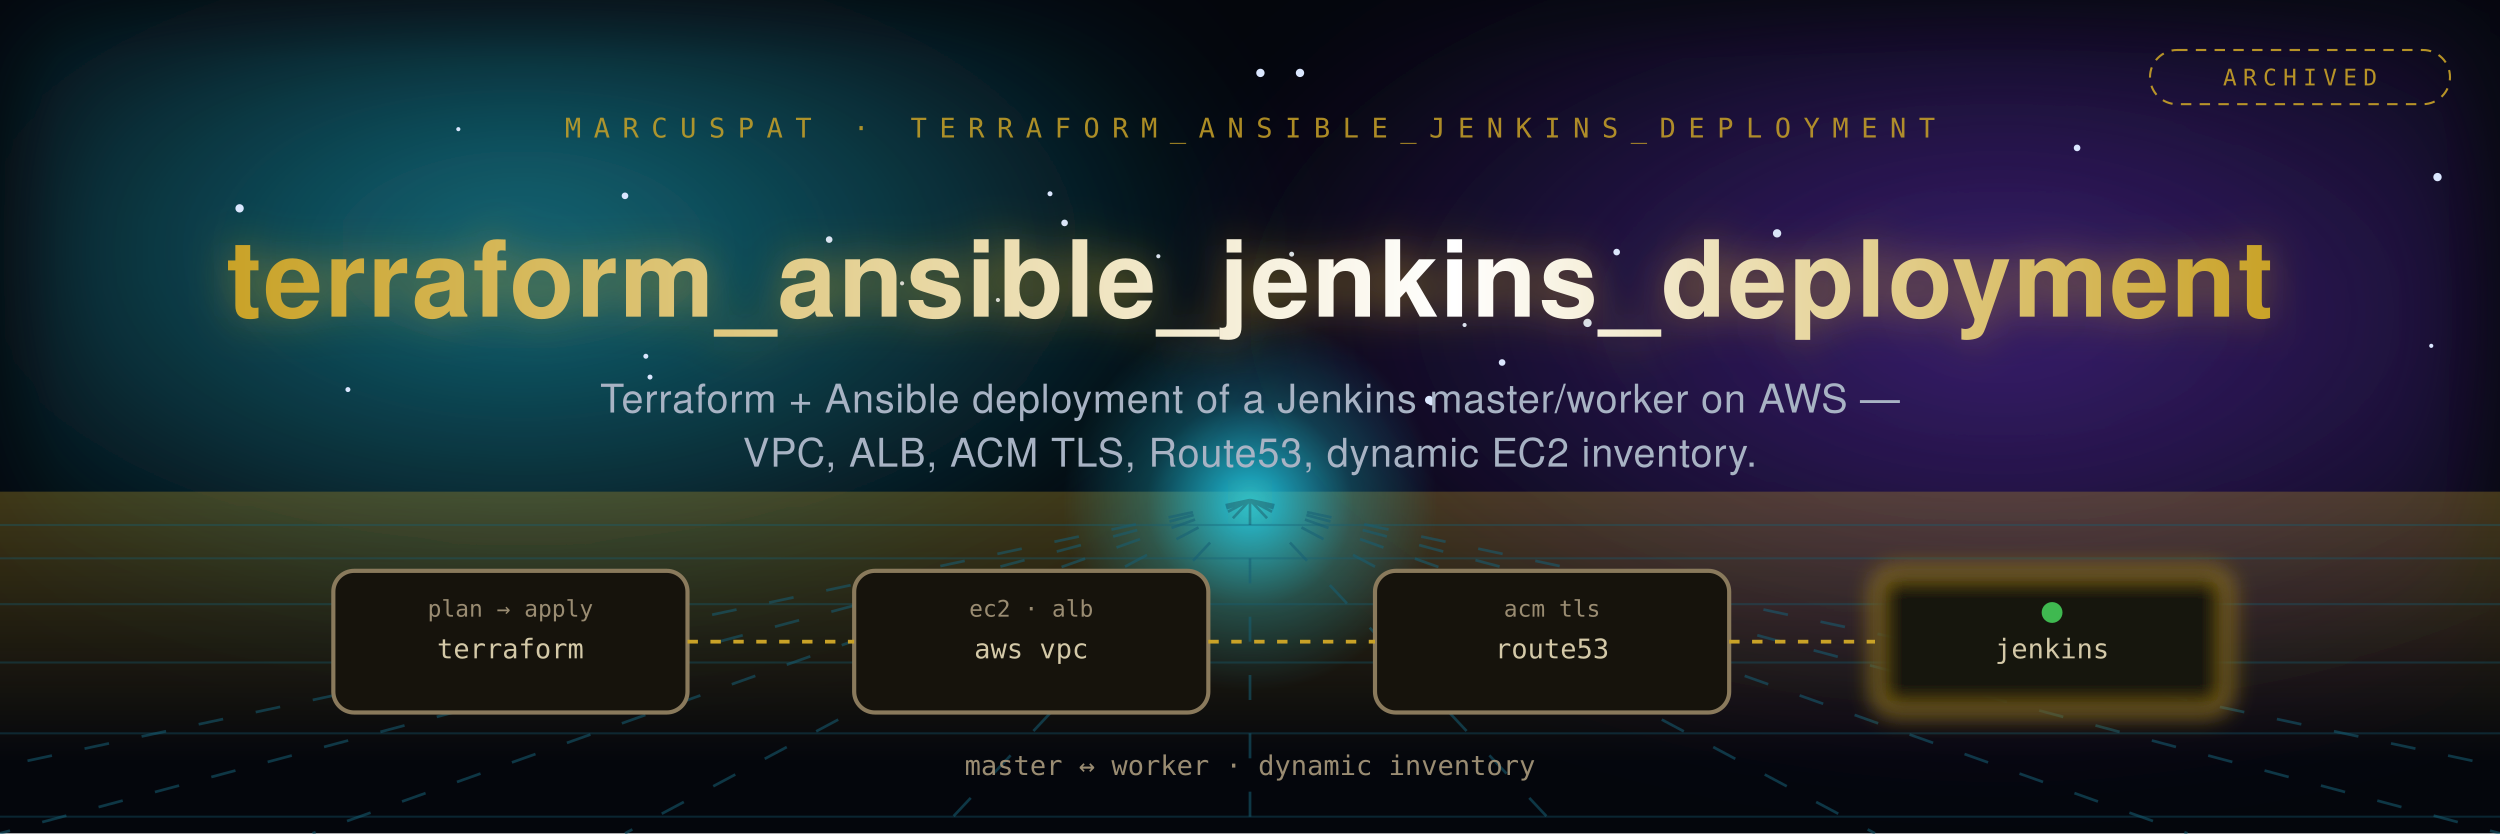
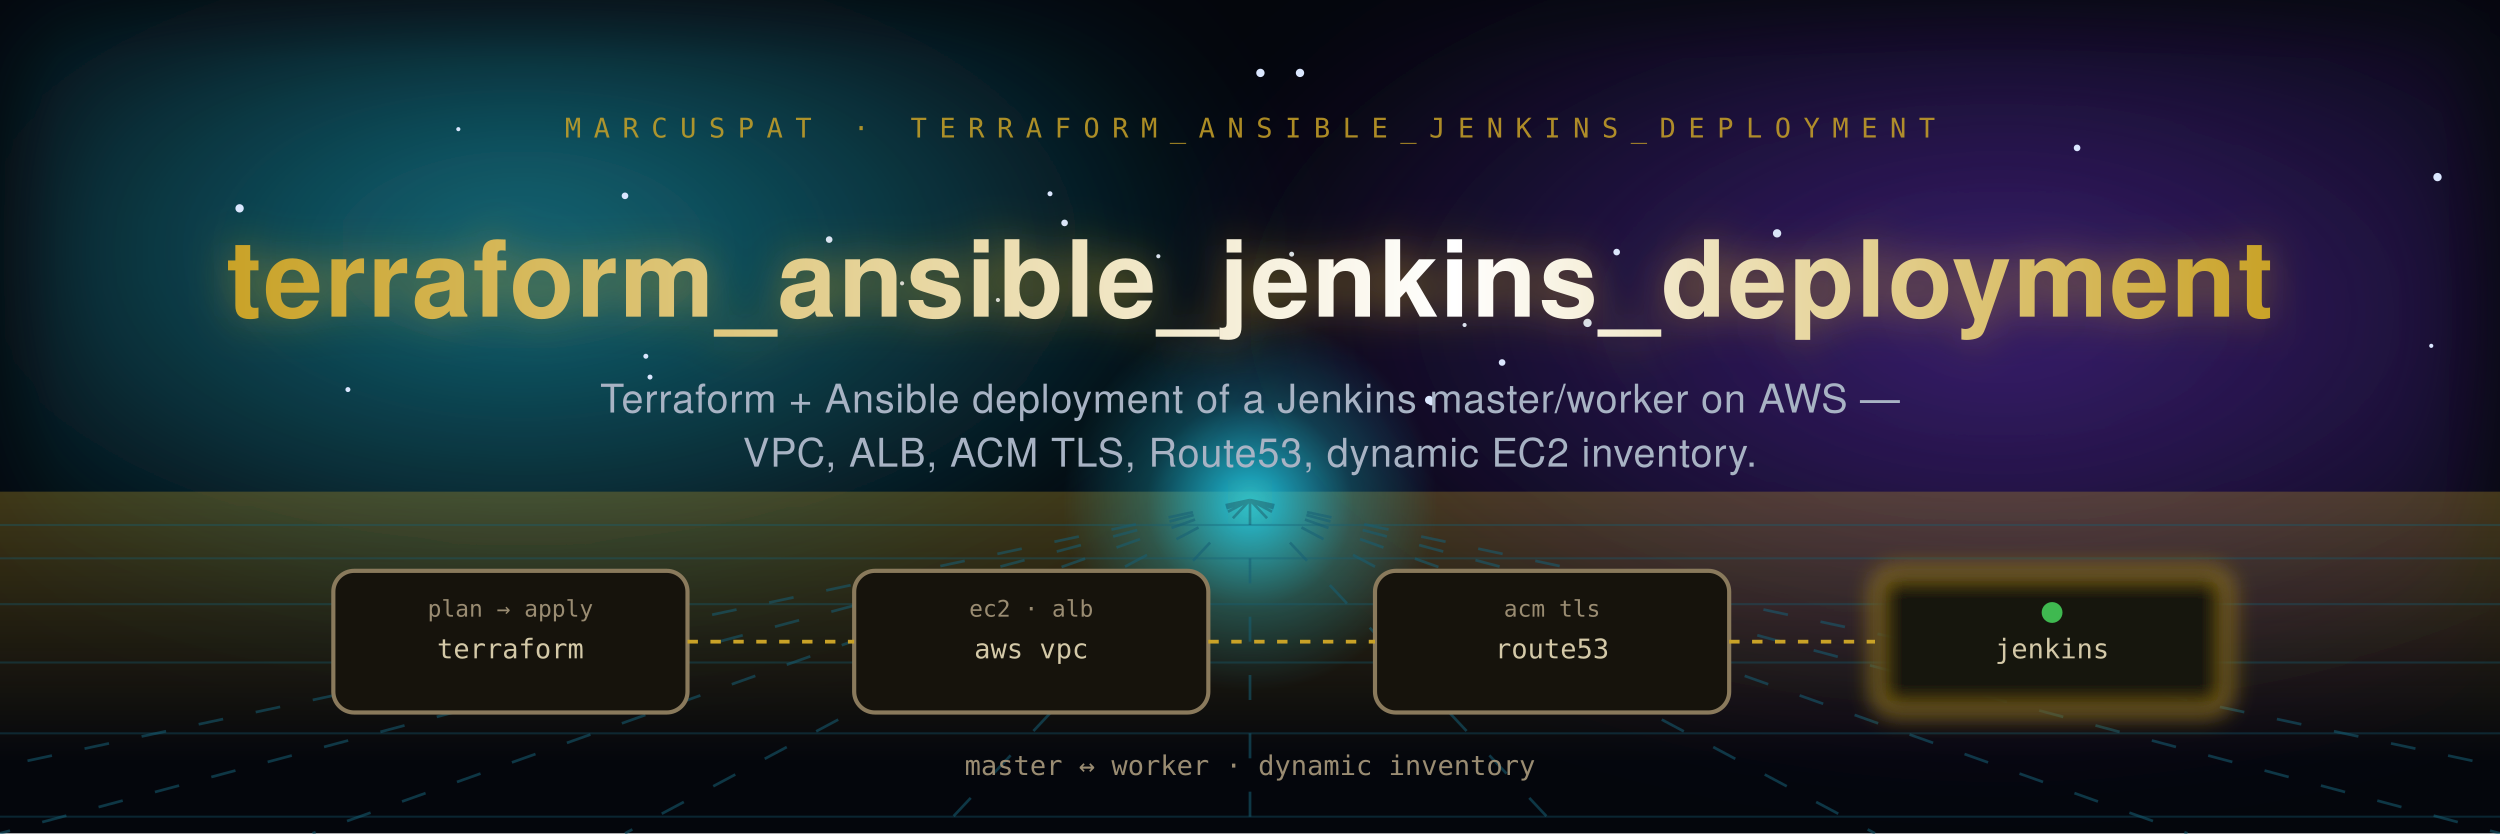
- <svg xmlns="http://www.w3.org/2000/svg" width="1200" height="400" viewBox="0 0 1200 400" role="img" aria-label="terraform_ansible_jenkins_deployment — terraform_ansible_jenkins_deployment">
+ <svg xmlns="http://www.w3.org/2000/svg" width="1200" height="400" viewBox="0 0 1200 400" role="img" aria-label="terraform_ansible_jenkins_deployment: Terraform + Ansible deployment of a Jenkins master/worker on AWS —">
  <defs>
    <radialGradient id="aur1">
      <stop offset="0" stop-color="#22d3ee" stop-opacity="0.50" />
      <stop offset="1" stop-color="#22d3ee" stop-opacity="0" />
    </radialGradient>
    <radialGradient id="aur2">
      <stop offset="0" stop-color="#7c3aed" stop-opacity="0.45" />
      <stop offset="1" stop-color="#7c3aed" stop-opacity="0" />
    </radialGradient>
    <radialGradient id="orb">
      <stop offset="0" stop-color="#22d3ee" stop-opacity="0.9" />
      <stop offset="0.55" stop-color="#22d3ee" stop-opacity="0.25" />
      <stop offset="1" stop-color="#22d3ee" stop-opacity="0" />
    </radialGradient>
    <linearGradient id="tgrad" x1="0" x2="1">
      <stop offset="0" stop-color="#c9a227" />
      <stop offset="0.6" stop-color="#ffffff" />
      <stop offset="1" stop-color="#c9a227" />
    </linearGradient>
    <linearGradient id="beam" x1="0" x2="1">
      <stop offset="0" stop-color="#ffffff" stop-opacity="0" />
      <stop offset="0.5" stop-color="#ffffff" stop-opacity="0.45" />
      <stop offset="1" stop-color="#ffffff" stop-opacity="0" />
    </linearGradient>
    <linearGradient id="hglow" x1="0" x2="0" y1="0" y2="1">
      <stop offset="0" stop-color="#c9a227" stop-opacity="0.30" />
      <stop offset="1" stop-color="#c9a227" stop-opacity="0" />
    </linearGradient>
    <filter id="soft" x="-80%" y="-80%" width="260%" height="260%">
      <feGaussianBlur stdDeviation="30" />
    </filter>
    <filter id="glow" x="-80%" y="-80%" width="260%" height="260%">
      <feGaussianBlur stdDeviation="5" />
    </filter>
    <filter id="glow2" x="-80%" y="-80%" width="260%" height="260%">
      <feGaussianBlur stdDeviation="10" />
    </filter>
  </defs>
  <rect width="1200" height="400" fill="#04060c" />
  <ellipse cx="250" cy="120" rx="360" ry="190" fill="url(#aur1)" filter="url(#soft)">
    <animateTransform attributeName="transform" type="translate" values="0 0; 70 24; -40 12; 0 0" dur="26s" repeatCount="indefinite" />
  </ellipse>
  <ellipse cx="960" cy="150" rx="400" ry="210" fill="url(#aur2)" filter="url(#soft)">
    <animateTransform attributeName="transform" type="translate" values="0 0; -60 18; 34 -12; 0 0" dur="32s" repeatCount="indefinite" />
  </ellipse>
  <g>
    <circle cx="220" cy="62" r="1" fill="#dbe7ff">
      <animate attributeName="opacity" values="0.08;0.85;0.08" dur="2.51s" begin="-0.33s" repeatCount="indefinite" />
    </circle>
    <circle cx="762" cy="155" r="2" fill="#dbe7ff">
      <animate attributeName="opacity" values="0.08;0.85;0.08" dur="3.72s" begin="-3.47s" repeatCount="indefinite" />
    </circle>
    <circle cx="1170" cy="85" r="2" fill="#dbe7ff">
      <animate attributeName="opacity" values="0.08;0.85;0.08" dur="4.18s" begin="-4.47s" repeatCount="indefinite" />
    </circle>
    <circle cx="721" cy="174" r="1.6" fill="#dbe7ff">
      <animate attributeName="opacity" values="0.08;0.85;0.08" dur="3.28s" begin="-2.79s" repeatCount="indefinite" />
    </circle>
    <circle cx="556" cy="123" r="1" fill="#dbe7ff">
      <animate attributeName="opacity" values="0.08;0.85;0.08" dur="2.20s" begin="-0.98s" repeatCount="indefinite" />
    </circle>
    <circle cx="433" cy="136" r="1" fill="#dbe7ff">
      <animate attributeName="opacity" values="0.08;0.85;0.08" dur="2.57s" begin="-2.98s" repeatCount="indefinite" />
    </circle>
    <circle cx="167" cy="187" r="1.2" fill="#dbe7ff">
      <animate attributeName="opacity" values="0.08;0.85;0.08" dur="2.62s" begin="-3.95s" repeatCount="indefinite" />
    </circle>
    <circle cx="997" cy="71" r="1.6" fill="#dbe7ff">
      <animate attributeName="opacity" values="0.08;0.85;0.08" dur="2.47s" begin="-2.44s" repeatCount="indefinite" />
    </circle>
    <circle cx="300" cy="94" r="1.6" fill="#dbe7ff">
      <animate attributeName="opacity" values="0.08;0.85;0.08" dur="3.68s" begin="-2.03s" repeatCount="indefinite" />
    </circle>
    <circle cx="703" cy="156" r="1" fill="#dbe7ff">
      <animate attributeName="opacity" values="0.08;0.85;0.08" dur="3.34s" begin="-3.46s" repeatCount="indefinite" />
    </circle>
    <circle cx="687" cy="193" r="1.6" fill="#dbe7ff">
      <animate attributeName="opacity" values="0.08;0.85;0.08" dur="3.53s" begin="-2.20s" repeatCount="indefinite" />
    </circle>
    <circle cx="115" cy="100" r="2" fill="#dbe7ff">
      <animate attributeName="opacity" values="0.08;0.85;0.08" dur="3.42s" begin="-3.84s" repeatCount="indefinite" />
    </circle>
    <circle cx="853" cy="112" r="2" fill="#dbe7ff">
      <animate attributeName="opacity" values="0.08;0.85;0.08" dur="3.95s" begin="-4.03s" repeatCount="indefinite" />
    </circle>
    <circle cx="479" cy="144" r="1" fill="#dbe7ff">
      <animate attributeName="opacity" values="0.08;0.85;0.08" dur="2.20s" begin="-0.62s" repeatCount="indefinite" />
    </circle>
    <circle cx="605" cy="35" r="2" fill="#dbe7ff">
      <animate attributeName="opacity" values="0.08;0.85;0.08" dur="3.65s" begin="-1.04s" repeatCount="indefinite" />
    </circle>
    <circle cx="1167" cy="166" r="1" fill="#dbe7ff">
      <animate attributeName="opacity" values="0.08;0.85;0.08" dur="3.70s" begin="-3.39s" repeatCount="indefinite" />
    </circle>
    <circle cx="588" cy="160" r="1.2" fill="#dbe7ff">
      <animate attributeName="opacity" values="0.08;0.85;0.08" dur="4.24s" begin="-0.20s" repeatCount="indefinite" />
    </circle>
    <circle cx="686" cy="192" r="2" fill="#dbe7ff">
      <animate attributeName="opacity" values="0.08;0.85;0.08" dur="3.89s" begin="-4.19s" repeatCount="indefinite" />
    </circle>
    <circle cx="312" cy="181" r="1.2" fill="#dbe7ff">
      <animate attributeName="opacity" values="0.08;0.85;0.08" dur="3.35s" begin="-1.80s" repeatCount="indefinite" />
    </circle>
    <circle cx="624" cy="35" r="2" fill="#dbe7ff">
      <animate attributeName="opacity" values="0.08;0.85;0.08" dur="4.34s" begin="-0.96s" repeatCount="indefinite" />
    </circle>
    <circle cx="398" cy="115" r="1.6" fill="#dbe7ff">
      <animate attributeName="opacity" values="0.08;0.85;0.08" dur="2.38s" begin="-0.20s" repeatCount="indefinite" />
    </circle>
    <circle cx="776" cy="121" r="1.6" fill="#dbe7ff">
      <animate attributeName="opacity" values="0.08;0.85;0.08" dur="2.51s" begin="-4.27s" repeatCount="indefinite" />
    </circle>
    <circle cx="511" cy="107" r="1.6" fill="#dbe7ff">
      <animate attributeName="opacity" values="0.08;0.85;0.08" dur="3.21s" begin="-2.29s" repeatCount="indefinite" />
    </circle>
    <circle cx="504" cy="93" r="1.2" fill="#dbe7ff">
      <animate attributeName="opacity" values="0.08;0.85;0.08" dur="3.85s" begin="-2.54s" repeatCount="indefinite" />
    </circle>
    <circle cx="620" cy="122" r="1.2" fill="#dbe7ff">
      <animate attributeName="opacity" values="0.08;0.85;0.08" dur="3.18s" begin="-2.72s" repeatCount="indefinite" />
    </circle>
    <circle cx="310" cy="171" r="1.2" fill="#dbe7ff">
      <animate attributeName="opacity" values="0.08;0.85;0.08" dur="4.14s" begin="-2.16s" repeatCount="indefinite" />
    </circle>
  </g>
  <rect x="0" y="236" width="1200" height="130" fill="url(#hglow)">
    <animate attributeName="opacity" values="0.45;0.9;0.45" dur="7s" repeatCount="indefinite" />
  </rect>
  <circle cx="600" cy="242" r="90" fill="url(#orb)">
    <animate attributeName="r" values="78;110;78" dur="6s" repeatCount="indefinite" />
  </circle>
  <path d="M600 240 L-150 400 M600 240 L0 400 M600 240 L150 400 M600 240 L300 400 M600 240 L450 400 M600 240 L600 400 M600 240 L750 400 M600 240 L900 400 M600 240 L1050 400 M600 240 L1200 400 M600 240 L1350 400" stroke="#155e75" stroke-width="1.3" opacity="0.55" fill="none" stroke-dasharray="12 16">
    <animate attributeName="stroke-dashoffset" values="0;-56" dur="0.9s" repeatCount="indefinite" />
  </path>
  <path d="M0 252 H1200 M0 268 H1200 M0 290 H1200 M0 318 H1200 M0 352 H1200 M0 392 H1200" stroke="#155e75" stroke-width="1" opacity="0.35" fill="none" />
  <circle cx="600" cy="241" r="4" fill="#c9a227" filter="url(#glow2)">
    <animate attributeName="opacity" values="0.6;1;0.6" dur="2.6s" repeatCount="indefinite" />
  </circle>
  <rect x="-260" y="-90" width="170" height="580" fill="url(#beam)" opacity="0.10" filter="url(#soft)" transform="rotate(14)">
    <animateTransform attributeName="transform" type="translate" additive="sum" values="-350 0;1750 0" dur="7s" repeatCount="indefinite" />
  </rect>
  <rect x="-260" y="-90" width="170" height="580" fill="url(#beam)" opacity="0.07" filter="url(#soft)" transform="rotate(14)">
    <animateTransform attributeName="transform" type="translate" additive="sum" values="-350 0;1750 0" dur="7s" begin="-3.4s" repeatCount="indefinite" />
  </rect>
  <text x="600" y="66" text-anchor="middle" font-family="ui-monospace,Menlo,Consolas,monospace" font-size="13" letter-spacing="6" fill="#c9a227" opacity="0.85">MARCUSPAT · TERRAFORM_ANSIBLE_JENKINS_DEPLOYMENT</text>
  <text x="600" y="152" text-anchor="middle" font-family="-apple-system,Segoe UI,Helvetica,Arial,sans-serif" font-size="51" font-weight="800" letter-spacing="1" fill="#c9a227" opacity="0.55" filter="url(#glow2)">terraform_ansible_jenkins_deployment</text>
  <text x="600" y="152" text-anchor="middle" font-family="-apple-system,Segoe UI,Helvetica,Arial,sans-serif" font-size="51" font-weight="800" letter-spacing="1" fill="url(#tgrad)">terraform_ansible_jenkins_deployment</text>
  <text x="600" y="198" text-anchor="middle" font-family="-apple-system,Segoe UI,Helvetica,Arial,sans-serif" font-size="19" letter-spacing="0.4" fill="#a8b3c4">Terraform + Ansible deployment of a Jenkins master/worker on AWS —</text>
  <text x="600" y="224" text-anchor="middle" font-family="-apple-system,Segoe UI,Helvetica,Arial,sans-serif" font-size="19" letter-spacing="0.4" fill="#a8b3c4">VPC, ALB, ACM TLS, Route53, dynamic EC2 inventory.</text>
-   <g opacity="0.9">
-     <rect x="1032" y="24" width="144" height="26" rx="13" fill="none" stroke="#c9a227" stroke-dasharray="5 4">
-       <animate attributeName="stroke-dashoffset" values="0;-18" dur="2.4s" repeatCount="indefinite" />
-     </rect>
-     <text x="1104" y="41" text-anchor="middle" font-family="ui-monospace,Menlo,Consolas,monospace" font-size="11" letter-spacing="3" fill="#c9a227">ARCHIVED</text>
-   </g>
  <g transform="translate(600,308)">
    <g font-family="ui-monospace,Menlo,Consolas,monospace" font-size="13" text-anchor="middle">
      <rect x="-440" y="-34" width="170" height="68" rx="10" fill="#16130c" stroke="#8a7a5c" stroke-width="2" />
      <text x="-355" y="8" fill="#d4c9a8">terraform</text>
      <text x="-355" y="-12" fill="#9a8c72" font-size="11">plan → apply</text>
      <rect x="-190" y="-34" width="170" height="68" rx="10" fill="#16130c" stroke="#8a7a5c" stroke-width="2" />
      <text x="-105" y="8" fill="#d4c9a8">aws vpc</text>
      <text x="-105" y="-12" fill="#9a8c72" font-size="11">ec2 · alb</text>
      <rect x="60" y="-34" width="170" height="68" rx="10" fill="#16130c" stroke="#8a7a5c" stroke-width="2" />
      <text x="145" y="8" fill="#d4c9a8">route53</text>
      <text x="145" y="-12" fill="#9a8c72" font-size="11">acm tls</text>
      <rect x="300" y="-34" width="170" height="68" rx="10" fill="#16130c" stroke="#c9a227" stroke-width="2.5" filter="url(#glow)" />
      <text x="385" y="8" fill="#d4c9a8">jenkins</text>
      <circle cx="385" cy="-14" r="5" fill="#3fb950">
        <animate attributeName="opacity" values="1;0.2;1" dur="1.2s" repeatCount="indefinite" />
      </circle>
    </g>
    <g stroke="#c9a227" stroke-width="1.8" stroke-dasharray="5 6">
      <line x1="-270" y1="0" x2="-190" y2="0">
        <animate attributeName="stroke-dashoffset" values="0;-22" dur="0.9s" repeatCount="indefinite" />
      </line>
      <line x1="-20" y1="0" x2="60" y2="0">
        <animate attributeName="stroke-dashoffset" values="0;-22" dur="0.9s" begin="-0.3s" repeatCount="indefinite" />
      </line>
      <line x1="230" y1="0" x2="300" y2="0">
        <animate attributeName="stroke-dashoffset" values="0;-22" dur="0.9s" begin="-0.6s" repeatCount="indefinite" />
      </line>
    </g>
    <text x="0" y="64" font-family="ui-monospace,Menlo,Consolas,monospace" font-size="13" fill="#9a8c72" text-anchor="middle">master ↔ worker · dynamic inventory</text>
  </g>
</svg>
